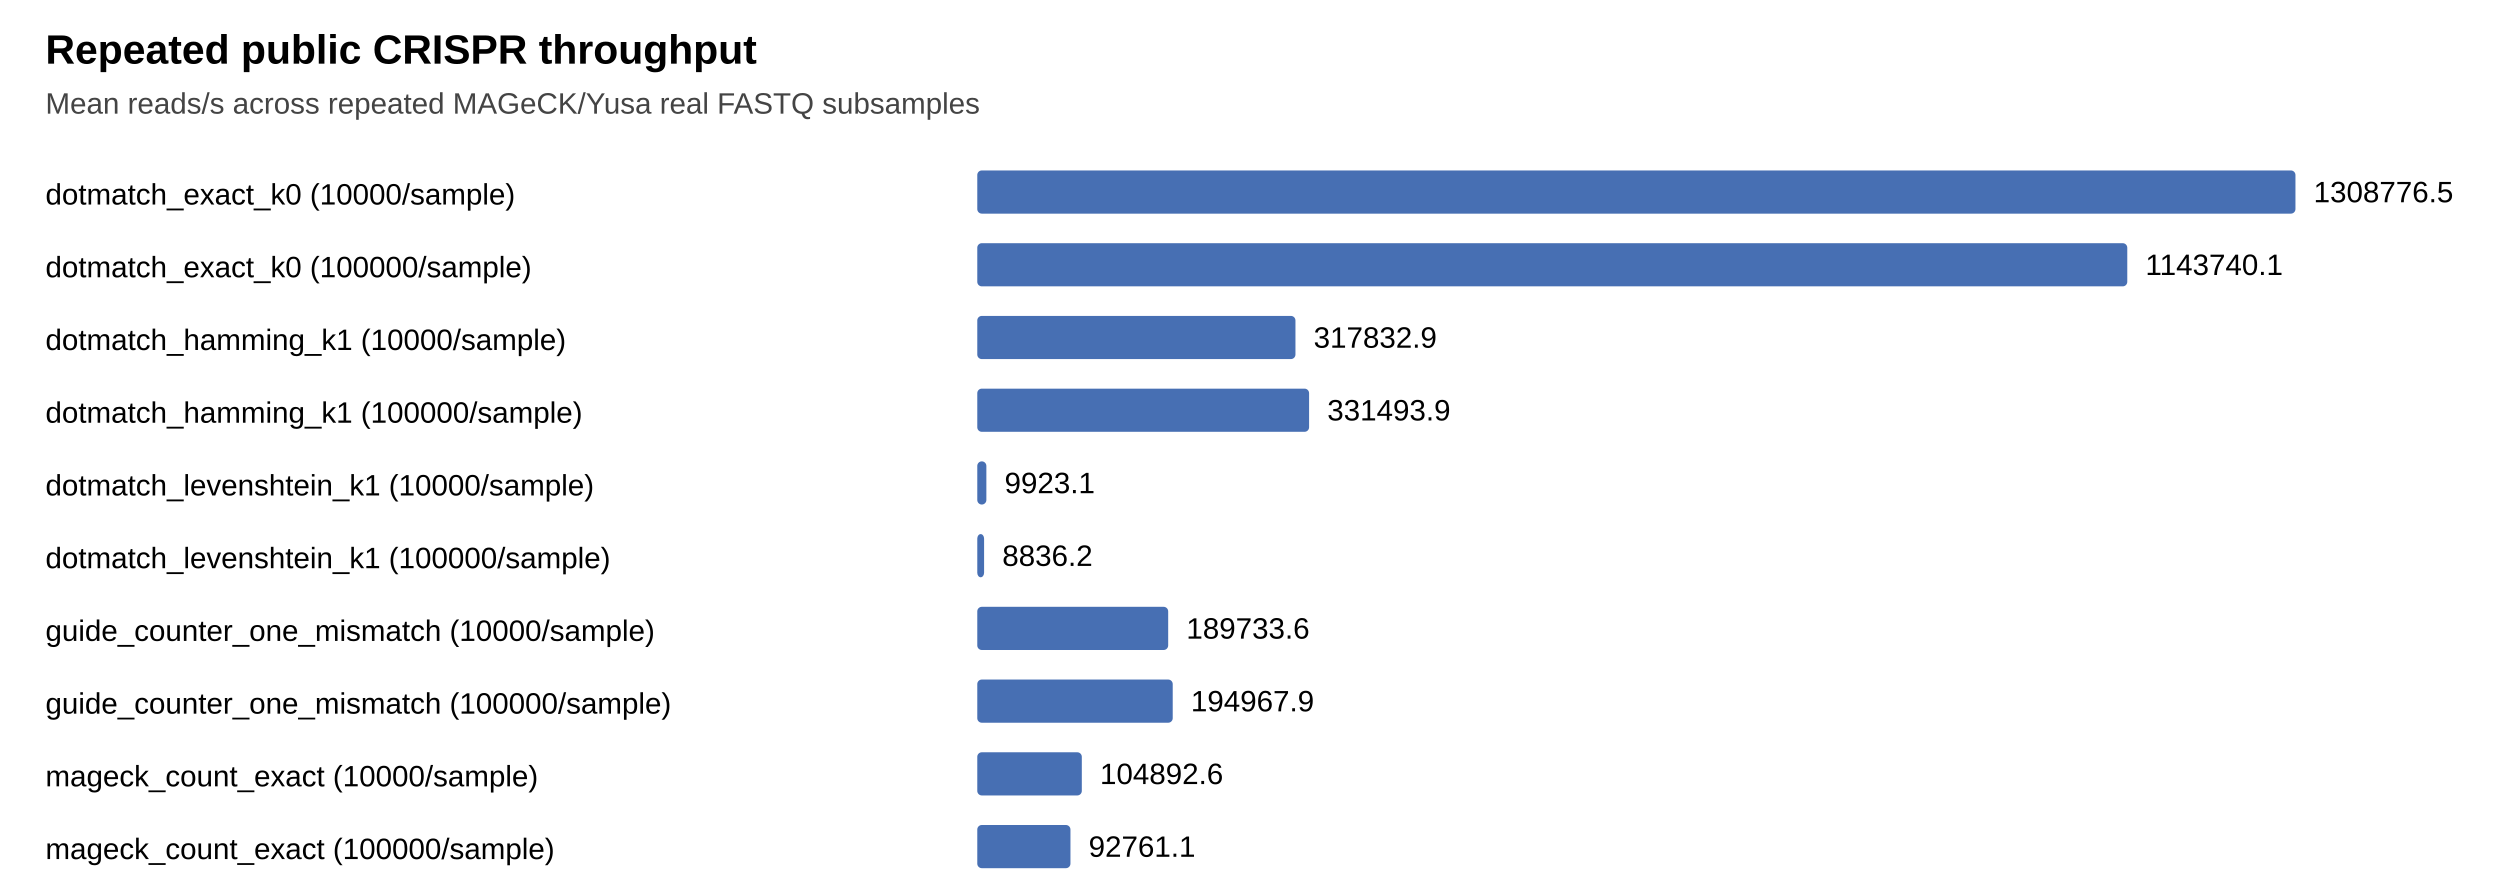
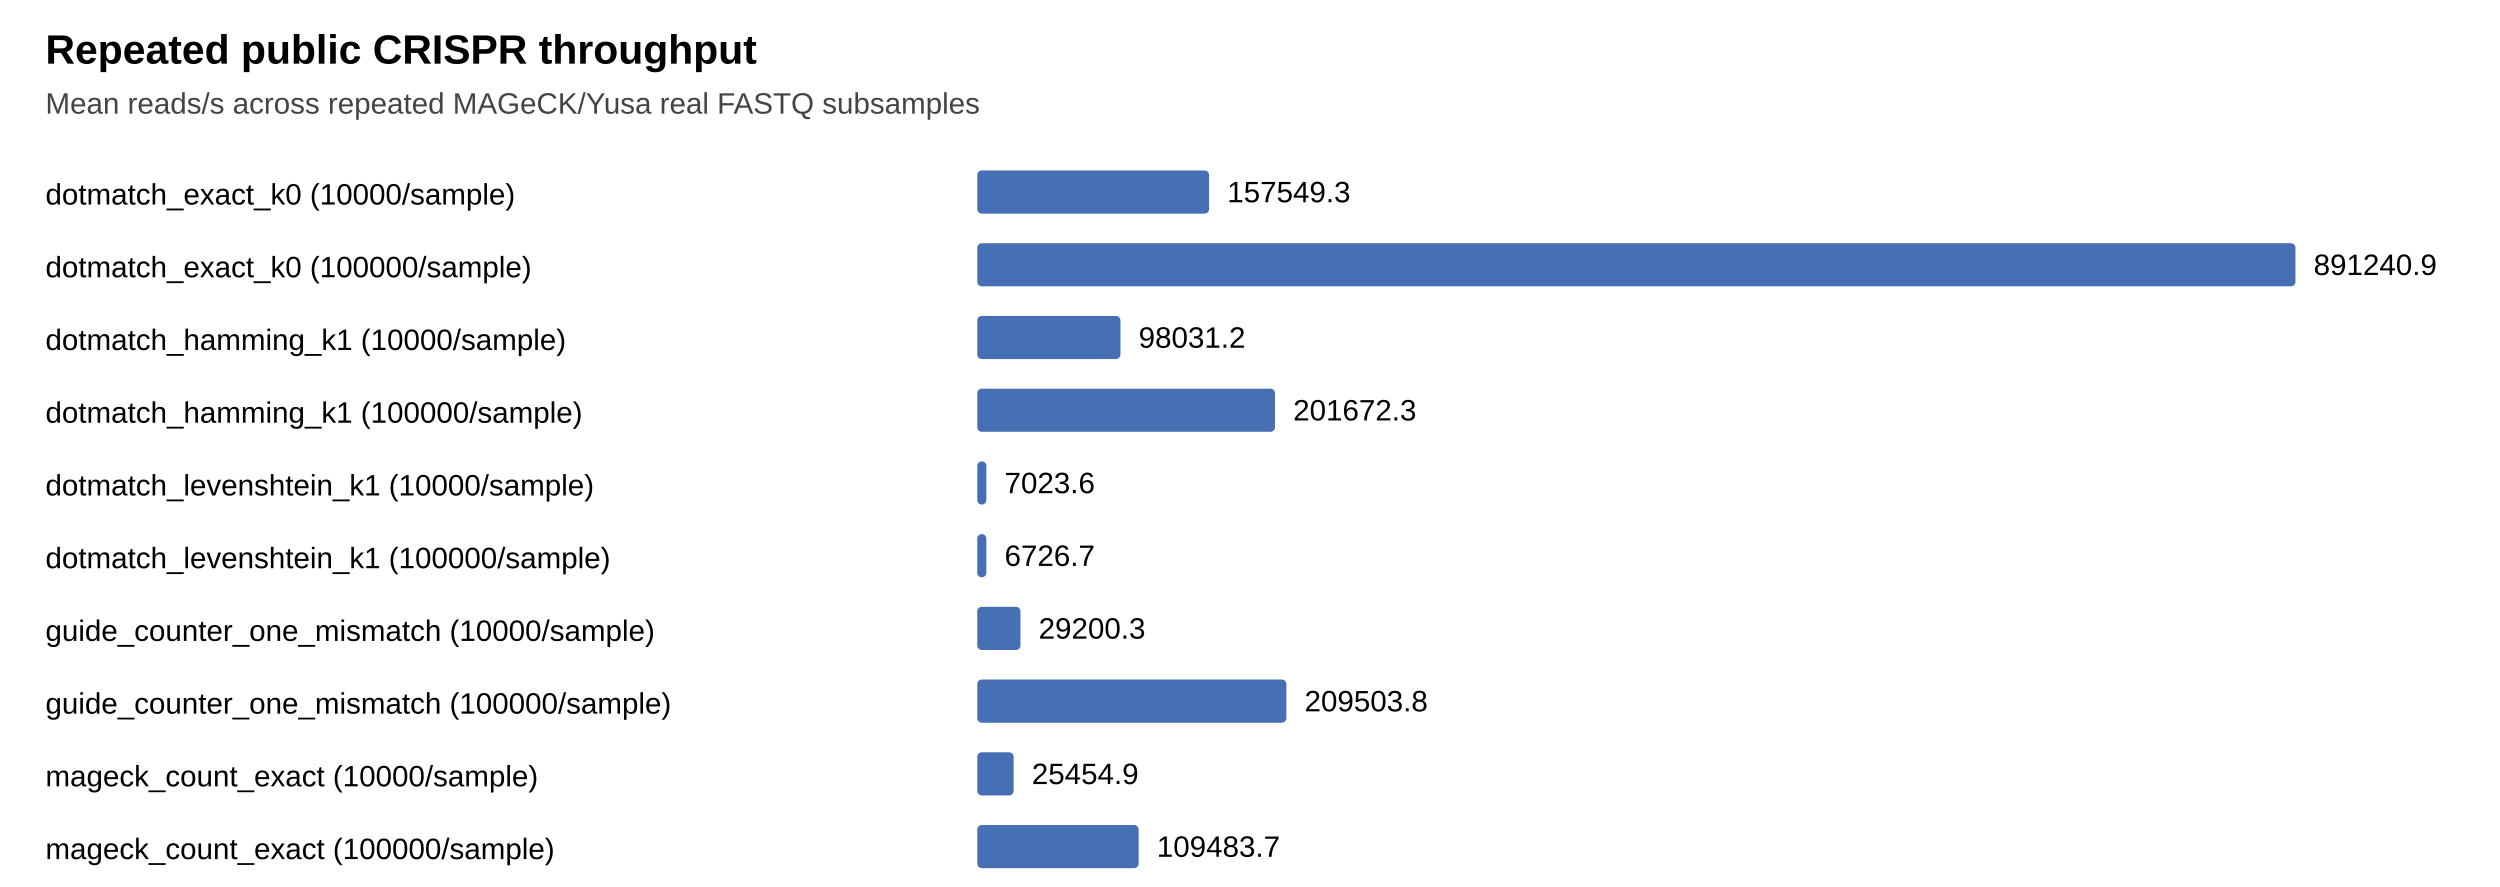
<svg xmlns="http://www.w3.org/2000/svg" width="1100" height="390" viewBox="0 0 1100 390">
  <style>text{font-family:Arial,sans-serif;font-size:13px}.title{font-size:18px;font-weight:700}.axis{fill:#444}.bar{fill:#476fb3}</style>
  <text class="title" x="20" y="28">Repeated public CRISPR throughput</text>
  <text class="axis" x="20" y="50">Mean reads/s across repeated MAGeCK/Yusa real FASTQ subsamples</text>
  <text x="20" y="90">dotmatch_exact_k0 (10000/sample)</text>
-   <rect class="bar" x="430" y="75" width="580" height="19" rx="2" />
-   <text x="1018" y="89">1308776.5</text>
+   <rect class="bar" x="430" y="75" width="102" height="19" rx="2" />
+   <text x="540" y="89">157549.3</text>
  <text x="20" y="122">dotmatch_exact_k0 (100000/sample)</text>
-   <rect class="bar" x="430" y="107" width="506" height="19" rx="2" />
-   <text x="944" y="121">1143740.1</text>
+   <rect class="bar" x="430" y="107" width="580" height="19" rx="2" />
+   <text x="1018" y="121">891240.9</text>
  <text x="20" y="154">dotmatch_hamming_k1 (10000/sample)</text>
-   <rect class="bar" x="430" y="139" width="140" height="19" rx="2" />
-   <text x="578" y="153">317832.9</text>
+   <rect class="bar" x="430" y="139" width="63" height="19" rx="2" />
+   <text x="501" y="153">98031.2</text>
  <text x="20" y="186">dotmatch_hamming_k1 (100000/sample)</text>
-   <rect class="bar" x="430" y="171" width="146" height="19" rx="2" />
-   <text x="584" y="185">331493.9</text>
+   <rect class="bar" x="430" y="171" width="131" height="19" rx="2" />
+   <text x="569" y="185">201672.3</text>
  <text x="20" y="218">dotmatch_levenshtein_k1 (10000/sample)</text>
  <rect class="bar" x="430" y="203" width="4" height="19" rx="2" />
-   <text x="442" y="217">9923.1</text>
+   <text x="442" y="217">7023.6</text>
  <text x="20" y="250">dotmatch_levenshtein_k1 (100000/sample)</text>
-   <rect class="bar" x="430" y="235" width="3" height="19" rx="2" />
-   <text x="441" y="249">8836.2</text>
+   <rect class="bar" x="430" y="235" width="4" height="19" rx="2" />
+   <text x="442" y="249">6726.7</text>
  <text x="20" y="282">guide_counter_one_mismatch (10000/sample)</text>
-   <rect class="bar" x="430" y="267" width="84" height="19" rx="2" />
-   <text x="522" y="281">189733.6</text>
+   <rect class="bar" x="430" y="267" width="19" height="19" rx="2" />
+   <text x="457" y="281">29200.3</text>
  <text x="20" y="314">guide_counter_one_mismatch (100000/sample)</text>
-   <rect class="bar" x="430" y="299" width="86" height="19" rx="2" />
-   <text x="524" y="313">194967.9</text>
+   <rect class="bar" x="430" y="299" width="136" height="19" rx="2" />
+   <text x="574" y="313">209503.8</text>
  <text x="20" y="346">mageck_count_exact (10000/sample)</text>
-   <rect class="bar" x="430" y="331" width="46" height="19" rx="2" />
-   <text x="484" y="345">104892.6</text>
+   <rect class="bar" x="430" y="331" width="16" height="19" rx="2" />
+   <text x="454" y="345">25454.9</text>
  <text x="20" y="378">mageck_count_exact (100000/sample)</text>
-   <rect class="bar" x="430" y="363" width="41" height="19" rx="2" />
-   <text x="479" y="377">92761.1</text>
+   <rect class="bar" x="430" y="363" width="71" height="19" rx="2" />
+   <text x="509" y="377">109483.7</text>
</svg>
